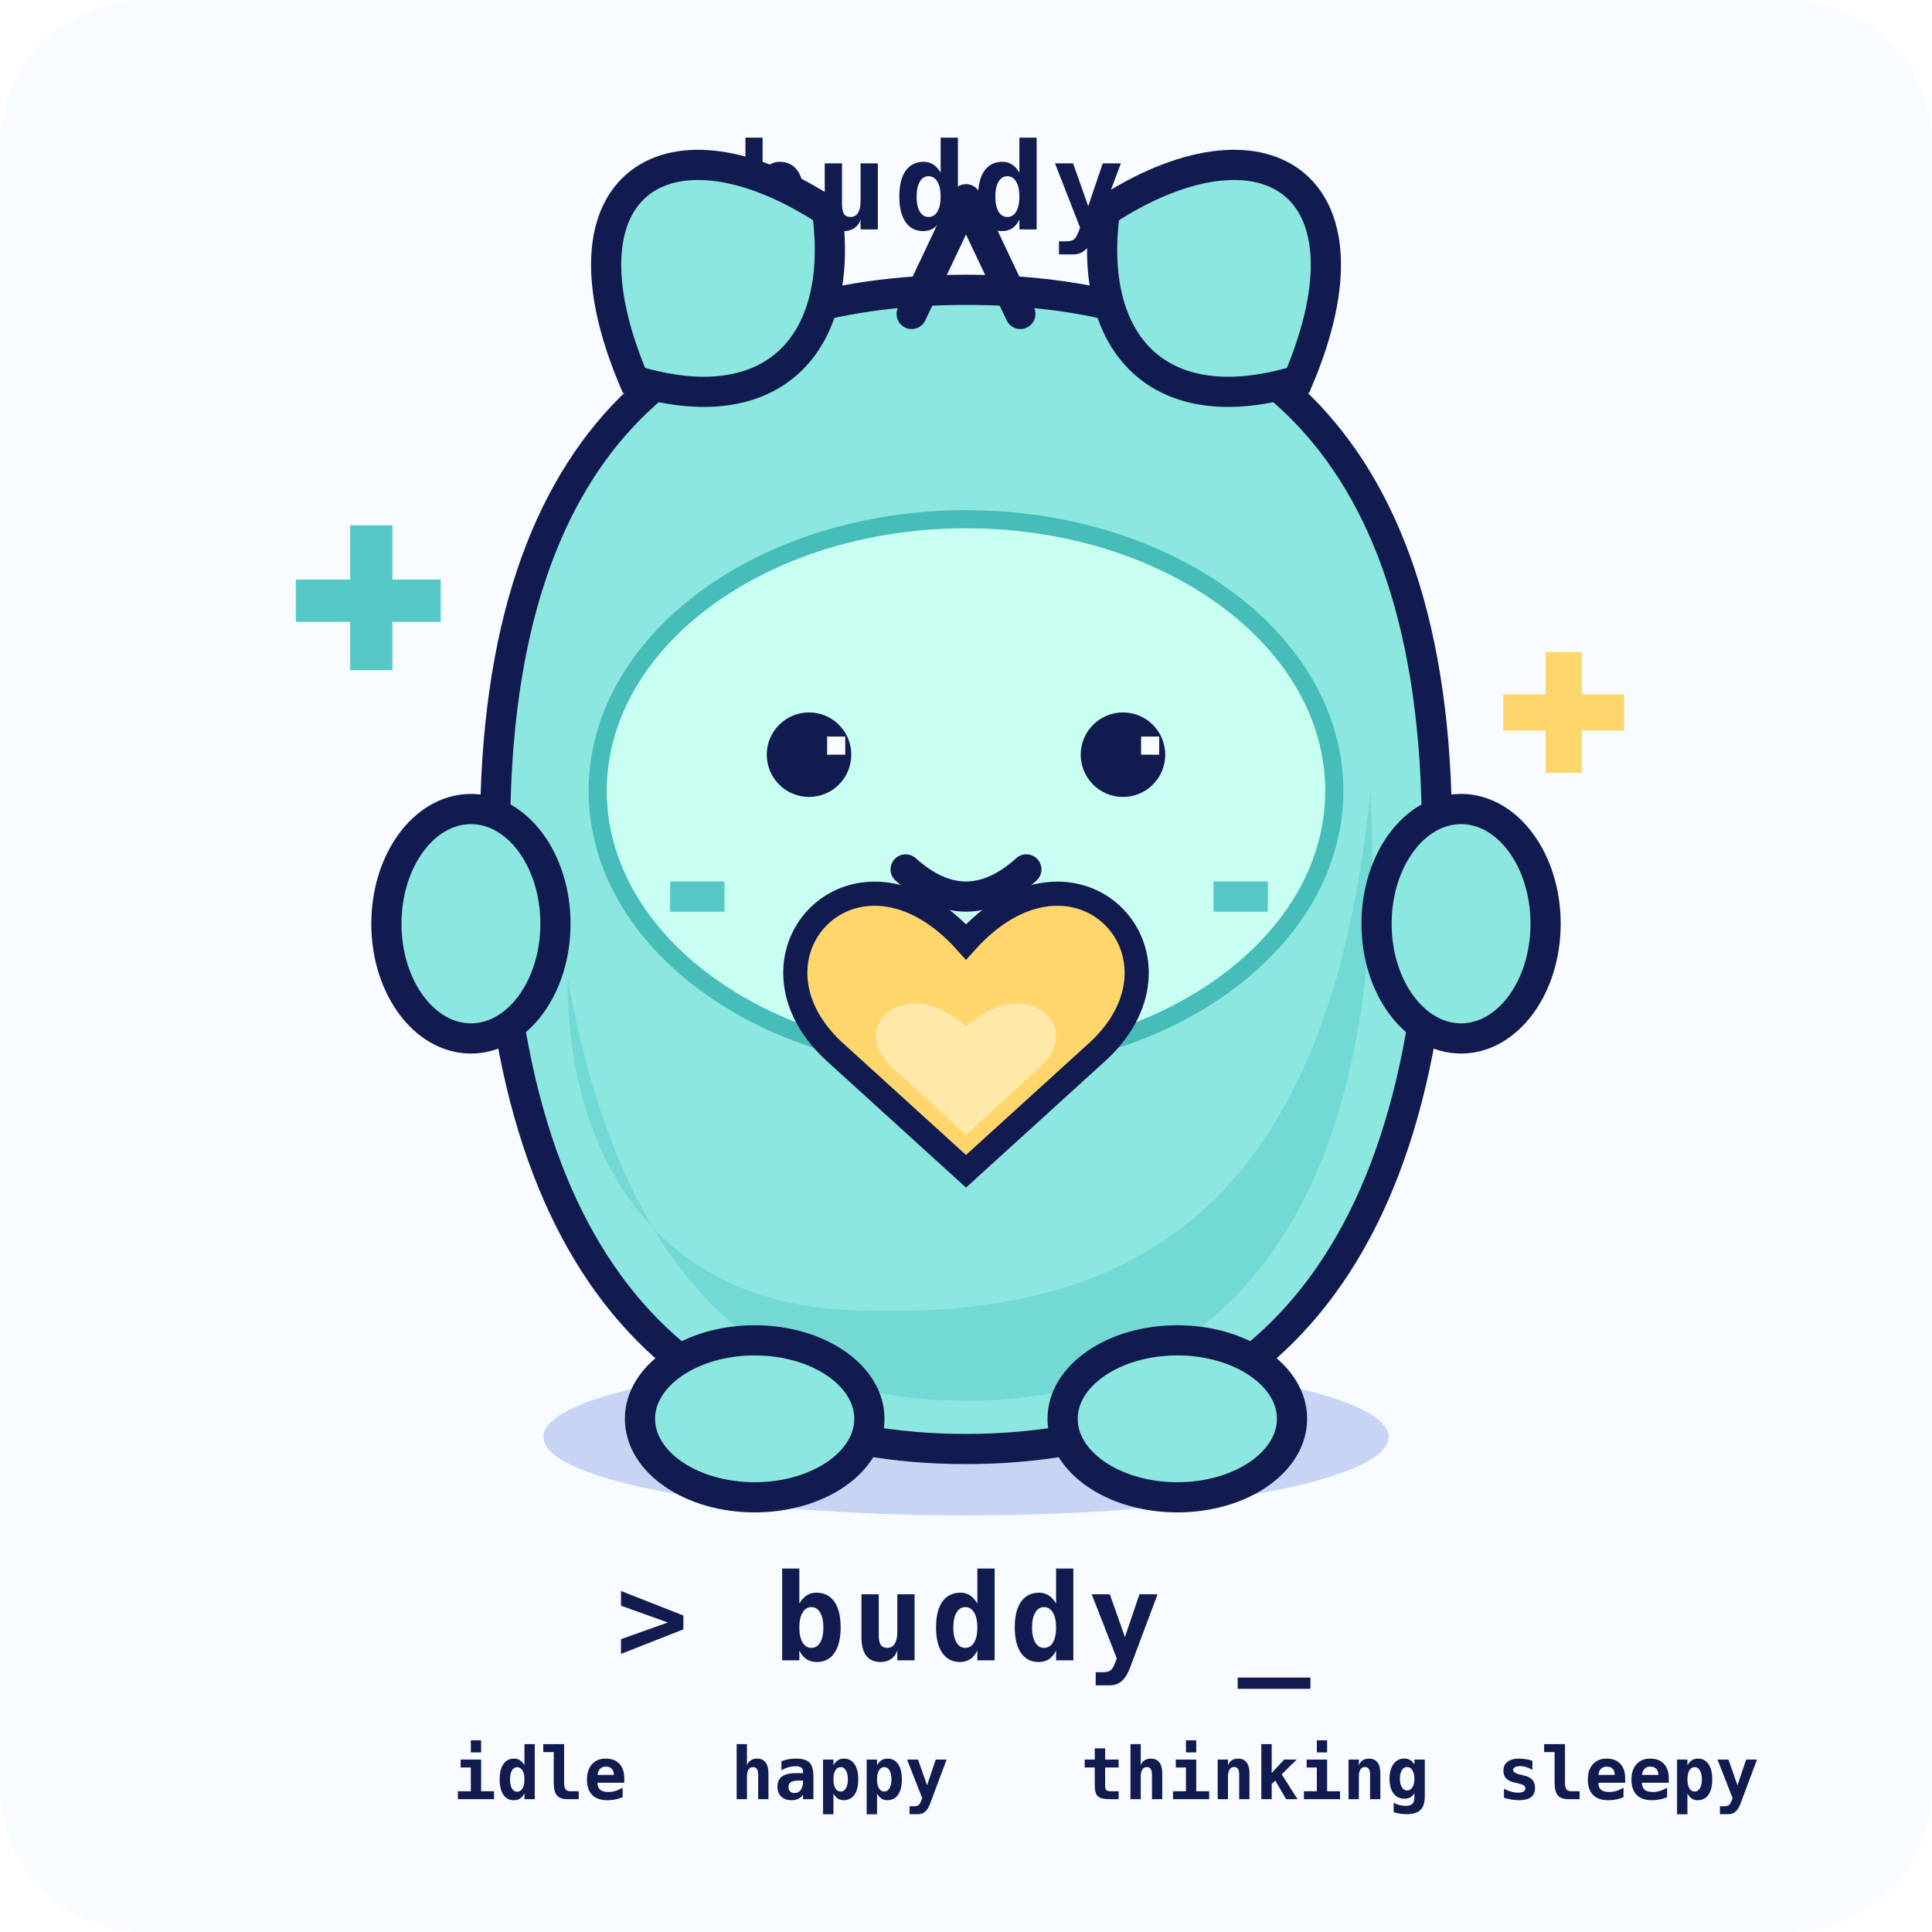
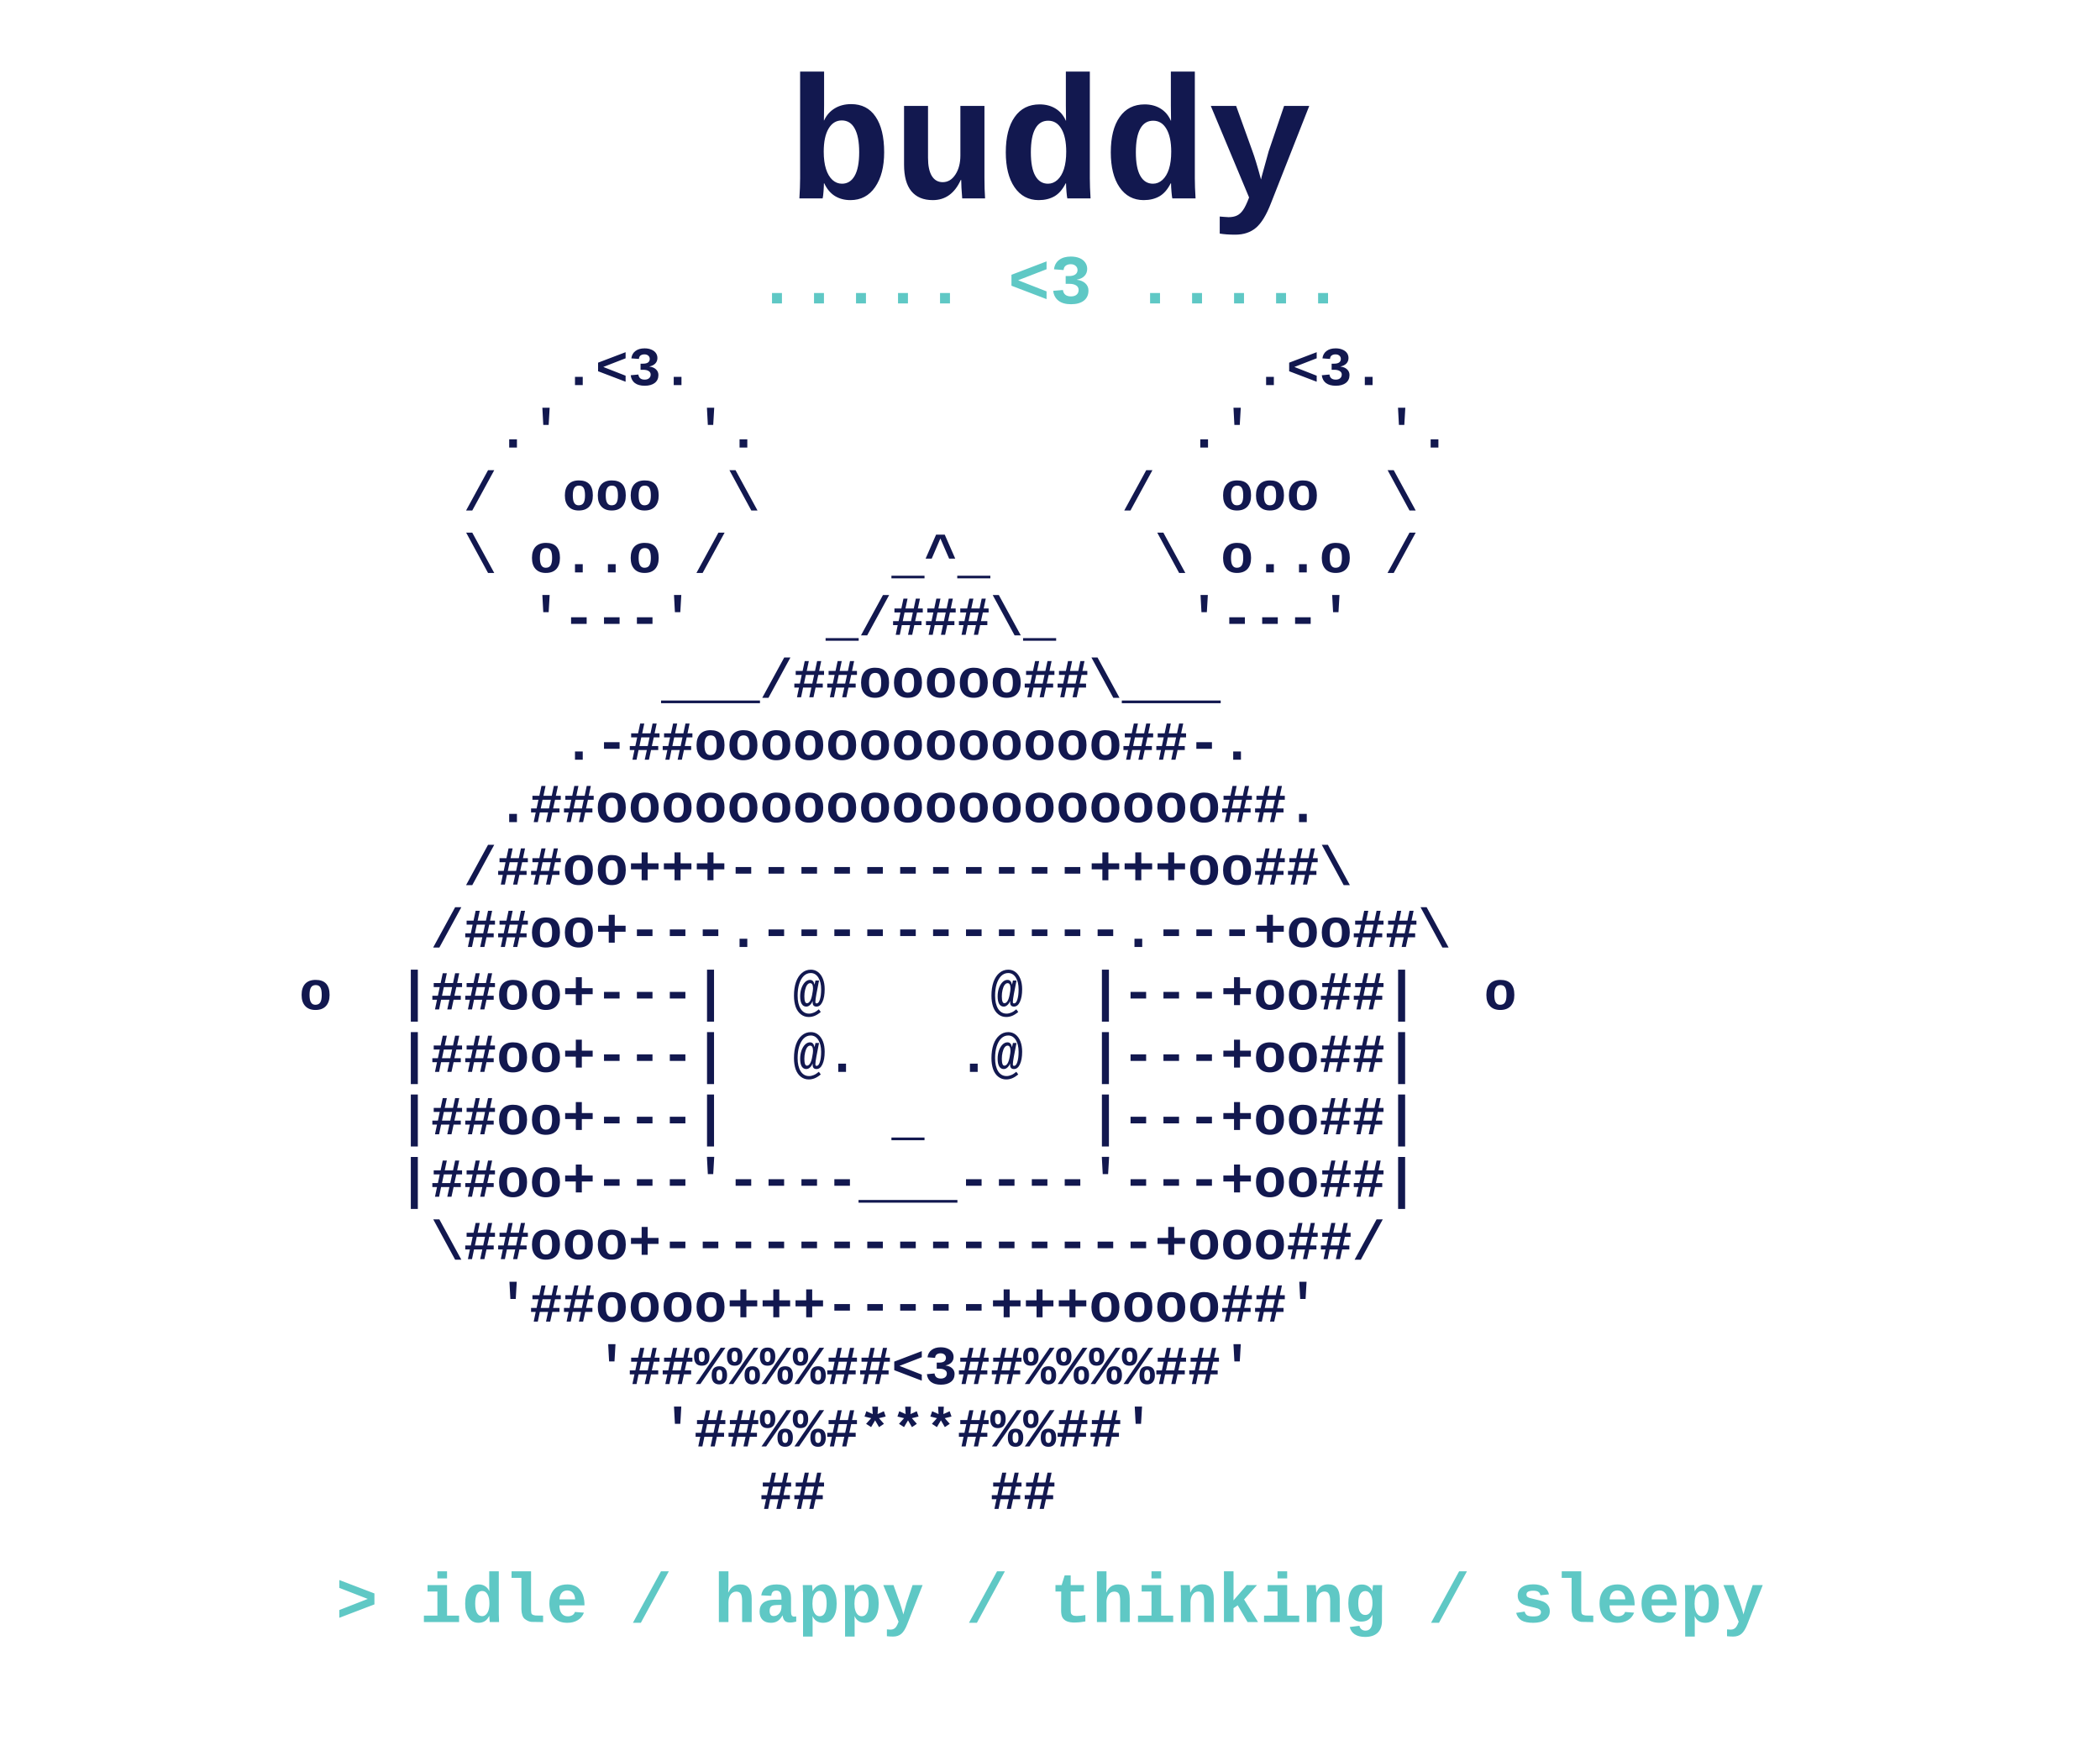
- <svg xmlns="http://www.w3.org/2000/svg" viewBox="0 0 320 320" role="img" aria-labelledby="title desc">
+ <svg xmlns="http://www.w3.org/2000/svg" viewBox="0 0 360 300" role="img" aria-labelledby="title desc" style="background:transparent;image-rendering:pixelated;text-rendering:geometricPrecision">
  <style>
-     svg{max-width:100%;height:auto;image-rendering:pixelated}.bg{fill:#f8fbff}.ink{fill:#121b4f}.line{stroke:#121b4f;stroke-width:5;stroke-linecap:round;stroke-linejoin:round}.shell{fill:#8be7df;stroke:#121b4f;stroke-width:5}.face{fill:#c9fff2;stroke:#46bdb8;stroke-width:3}.shade{fill:#55c8c7;opacity:.45}.heart{fill:#ffd66b;stroke:#121b4f;stroke-width:4}.spark{fill:#56c7c7;animation:pulse 1.8s infinite ease-in-out}.spark2{fill:#ffd66b;animation:pulse 1.8s infinite ease-in-out .35s}.label{fill:#121b4f;font:700 20px ui-monospace,SFMono-Regular,Menlo,Consolas,monospace;letter-spacing:1px}.tiny{fill:#121b4f;font:700 12px ui-monospace,SFMono-Regular,Menlo,Consolas,monospace}.buddy{animation:bob 1.8s infinite ease-in-out;transform-origin:160px 146px}.blink{animation:blink 4.8s infinite steps(1)}.happy{opacity:0;animation:happy 6s infinite steps(1)}.sleep{opacity:0;animation:sleep 6s infinite steps(1)}.think{opacity:0;animation:think 6s infinite steps(1)}.cursor{animation:flicker 1s infinite steps(1)}@keyframes bob{0%,100%{transform:translateY(0)}50%{transform:translateY(-3px)}}@keyframes pulse{0%,100%{opacity:.35}50%{opacity:1}}@keyframes flicker{0%,49%{opacity:1}50%,100%{opacity:0}}@keyframes blink{0%,91%,100%{opacity:1}92%,96%{opacity:0}}@keyframes happy{0%,34%,67%,100%{opacity:0}35%,50%{opacity:1}}@keyframes think{0%,50%,84%,100%{opacity:0}51%,66%{opacity:1}}@keyframes sleep{0%,66%,100%{opacity:0}67%,84%{opacity:1}}
-   </style>
-   <rect class="bg" width="320" height="320" rx="24" />
-   <text class="label" x="122" y="38">buddy</text>
-   <rect class="spark" x="58" y="87" width="7" height="24" />
-   <rect class="spark" x="49" y="96" width="24" height="7" />
-   <rect class="spark2" x="256" y="108" width="6" height="20" />
-   <rect class="spark2" x="249" y="115" width="20" height="6" />
-   <g class="buddy">
-     <ellipse cx="160" cy="238" rx="70" ry="13" fill="#b8c7ef" opacity=".75" />
-     <path class="shell" d="M82 138C82 70 116 48 160 48s78 22 78 90c0 72-31 102-78 102S82 210 82 138Z" />
-     <path class="shade" d="M94 162c10 55 36 70 66 70 45 0 70-35 67-101-7 70-40 88-86 86-31-1-47-24-47-55Z" />
-     <path class="shell" d="M105 63C91 30 111 18 137 35c3 22-9 35-32 28Z" />
-     <path class="shell" d="M215 63c14-33-6-45-32-28-3 22 9 35 32 28Z" />
-     <path class="line" d="M151 52l9-19 9 19" fill="none" />
-     <ellipse class="face" cx="160" cy="131" rx="61" ry="45" />
-     <circle class="ink blink" cx="134" cy="125" r="7" />
-     <circle class="ink blink" cx="186" cy="125" r="7" />
-     <rect fill="#f8fbff" x="137" y="122" width="3" height="3" />
-     <rect fill="#f8fbff" x="189" y="122" width="3" height="3" />
-     <path class="line" d="M150 144q10 9 20 0" fill="none" />
-     <path class="line happy" d="M128 124q7 9 14 0" fill="none" />
-     <path class="line happy" d="M178 124q7 9 14 0" fill="none" />
-     <circle class="ink happy" cx="160" cy="146" r="8" />
-     <circle fill="#ff8aa0" class="happy" cx="160" cy="150" r="4" />
-     <path class="line sleep" d="M127 126h16M177 126h16" fill="none" />
-     <circle class="ink sleep" cx="160" cy="146" r="5" />
-     <text class="label think" x="219" y="102">?</text>
-     <text class="tiny sleep" x="223" y="90">z</text>
-     <text class="tiny sleep" x="236" y="106">z</text>
-     <rect class="spark" x="111" y="146" width="9" height="5" />
-     <rect class="spark" x="201" y="146" width="9" height="5" />
-     <ellipse class="shell" cx="78" cy="153" rx="14" ry="19" />
-     <ellipse class="shell" cx="242" cy="153" rx="14" ry="19" />
-     <ellipse class="shell" cx="125" cy="235" rx="19" ry="13" />
-     <ellipse class="shell" cx="195" cy="235" rx="19" ry="13" />
-     <path class="heart" d="M160 194l-22-20c-17-16 4-38 22-18 18-20 39 2 22 18Z" />
-     <path fill="#ffe9a8" d="M160 188l-12-11c-8-7 2-16 12-7 10-9 20 0 12 7Z" />
+   .label,.caption,.ascii{font-family:ui-monospace,SFMono-Regular,Menlo,Consolas,"Liberation Mono",monospace;font-weight:800;letter-spacing:0}
+   .label{font-size:30px;fill:#12184f}
+   .caption{font-size:12px;fill:#5fc8c5}
+   .ascii{font-size:9.4px;white-space:pre;fill:#12184f}
+   @media (prefers-color-scheme:dark){
+     .label,.ascii{fill:#bffff5}
+     .caption{fill:#7fe7df}
+   }
+ </style>
+   <text class="label" x="180" y="34" text-anchor="middle">buddy</text>
+   <text class="caption" x="180" y="52" text-anchor="middle">..... &lt;3 .....</text>
+   <g>
+     <animateTransform attributeName="transform" type="translate" values="0 0;0 -4;0 0" dur="2.2s" repeatCount="indefinite" />
+     <g opacity="1">
+       <animate attributeName="opacity" dur="8s" repeatCount="indefinite" values="1;0;0;0" keyTimes="0;.25;.5;.75" calcMode="discrete" />
+       <text class="ascii" x="40" y="66" xml:space="preserve">
+         <tspan x="40">          .&lt;3.                 .&lt;3.</tspan>
+         <tspan x="40" dy="10.7">        .'    '.             .'    '.</tspan>
+         <tspan x="40" dy="10.7">       /  ooo  \           /  ooo  \</tspan>
+         <tspan x="40" dy="10.7">       \ o..o /     _^_     \ o..o /</tspan>
+         <tspan x="40" dy="10.7">         '---'    _/###\_    '---'</tspan>
+         <tspan x="40" dy="10.7">             ___/##ooooo##\___</tspan>
+         <tspan x="40" dy="10.7">          .-##ooooooooooooo##-.</tspan>
+         <tspan x="40" dy="10.7">        .##ooooooooooooooooooo##.</tspan>
+         <tspan x="40" dy="10.7">       /##oo+++-----------+++oo##\</tspan>
+         <tspan x="40" dy="10.7">      /##oo+---.-----------.---+oo##\</tspan>
+         <tspan x="40" dy="10.7">  o  |##oo+---|  @     @  |---+oo##|  o</tspan>
+         <tspan x="40" dy="10.7">     |##oo+---|  @.   .@  |---+oo##|</tspan>
+         <tspan x="40" dy="10.7">     |##oo+---|     _     |---+oo##|</tspan>
+         <tspan x="40" dy="10.7">     |##oo+---'----___----'---+oo##|</tspan>
+         <tspan x="40" dy="10.7">      \##ooo+---------------+ooo##/</tspan>
+         <tspan x="40" dy="10.7">        '##oooo+++-----+++oooo##'</tspan>
+         <tspan x="40" dy="10.7">           '##%%%%##&lt;3##%%%%##'</tspan>
+         <tspan x="40" dy="10.7">             '##%%#***#%%##'</tspan>
+         <tspan x="40" dy="10.7">                ##     ##</tspan>
+       </text>
+     </g>
+     <g opacity="0">
+       <animate attributeName="opacity" dur="8s" repeatCount="indefinite" values="0;1;0;0" keyTimes="0;.25;.5;.75" calcMode="discrete" />
+       <text class="ascii" x="40" y="66" xml:space="preserve">
+         <tspan x="40">          .&lt;3.                 .&lt;3.</tspan>
+         <tspan x="40" dy="10.7">        .'    '.             .'    '.</tspan>
+         <tspan x="40" dy="10.7">       /  ooo  \           /  ooo  \</tspan>
+         <tspan x="40" dy="10.7">       \ o..o /     _^_     \ o..o /     ///</tspan>
+         <tspan x="40" dy="10.7">         '---'    _/###\_    '---'      //</tspan>
+         <tspan x="40" dy="10.7">             ___/##ooooo##\___</tspan>
+         <tspan x="40" dy="10.7">          .-##ooooooooooooo##-.</tspan>
+         <tspan x="40" dy="10.7">        .##ooooooooooooooooooo##.</tspan>
+         <tspan x="40" dy="10.7">       /##oo+++-----------+++oo##\</tspan>
+         <tspan x="40" dy="10.7">      /##oo+---.-----------.---+oo##\</tspan>
+         <tspan x="40" dy="10.7">  o  |##oo+---|   ^     ^   |---+oo##|  o</tspan>
+         <tspan x="40" dy="10.7">     |##oo+---|  blush blush |---+oo##|</tspan>
+         <tspan x="40" dy="10.7">     |##oo+---|     \_/     |---+oo##|</tspan>
+         <tspan x="40" dy="10.7">     |##oo+---'----- @ -----'---+oo##|</tspan>
+         <tspan x="40" dy="10.7">      \##ooo+---------------+ooo##/</tspan>
+         <tspan x="40" dy="10.7">        '##oooo+++-----+++oooo##'</tspan>
+         <tspan x="40" dy="10.7">           '##%%%%##&lt;3##%%%%##'</tspan>
+         <tspan x="40" dy="10.7">             '##%%#***#%%##'</tspan>
+         <tspan x="40" dy="10.7">                ##     ##</tspan>
+       </text>
+     </g>
+     <g opacity="0">
+       <animate attributeName="opacity" dur="8s" repeatCount="indefinite" values="0;0;1;0" keyTimes="0;.25;.5;.75" calcMode="discrete" />
+       <text class="ascii" x="40" y="66" xml:space="preserve">
+         <tspan x="40">          .&lt;3.                 .&lt;3.     ?</tspan>
+         <tspan x="40" dy="10.7">        .'    '.             .'    '.</tspan>
+         <tspan x="40" dy="10.7">       /  ooo  \           /  ooo  \</tspan>
+         <tspan x="40" dy="10.7">       \ o..o /     _^_     \ o..o /</tspan>
+         <tspan x="40" dy="10.7">         '---'    _/###\_    '---'</tspan>
+         <tspan x="40" dy="10.7">             ___/##ooooo##\___</tspan>
+         <tspan x="40" dy="10.7">          .-##ooooooooooooo##-.</tspan>
+         <tspan x="40" dy="10.7">        .##ooooooooooooooooooo##.</tspan>
+         <tspan x="40" dy="10.7">       /##oo+++-----------+++oo##\</tspan>
+         <tspan x="40" dy="10.7">      /##oo+---.-----------.---+oo##\</tspan>
+         <tspan x="40" dy="10.7">  o  |##oo+---|   @     @   |---+oo##|  o</tspan>
+         <tspan x="40" dy="10.7">     |##oo+---|  @.     .@  |---+oo##|</tspan>
+         <tspan x="40" dy="10.7">     |##oo+---|     -     |---+oo##|</tspan>
+         <tspan x="40" dy="10.7">     |##oo+---'-----------'---+oo##|</tspan>
+         <tspan x="40" dy="10.7">      \##ooo+---o?-------+ooo##/</tspan>
+         <tspan x="40" dy="10.7">        '##oooo+/-----+++oooo##'</tspan>
+         <tspan x="40" dy="10.7">           '##%%%%##&lt;3##%%%%##'</tspan>
+         <tspan x="40" dy="10.7">             '##%%#***#%%##'</tspan>
+         <tspan x="40" dy="10.7">                ##     ##</tspan>
+       </text>
+     </g>
+     <g opacity="0">
+       <animate attributeName="opacity" dur="8s" repeatCount="indefinite" values="0;0;0;1" keyTimes="0;.25;.5;.75" calcMode="discrete" />
+       <text class="ascii" x="40" y="66" xml:space="preserve">
+         <tspan x="40">          .&lt;3.                 .&lt;3.     z</tspan>
+         <tspan x="40" dy="10.7">        .'    '.             .'    '.      z</tspan>
+         <tspan x="40" dy="10.7">       /  ooo  \        ___ /  ooo  \</tspan>
+         <tspan x="40" dy="10.7">       \ o..o /     _^_/___\  o..o /</tspan>
+         <tspan x="40" dy="10.7">         '---'    _/###\___/  '---'</tspan>
+         <tspan x="40" dy="10.7">             ___/##ooooo##\___</tspan>
+         <tspan x="40" dy="10.7">          .-##ooooooooooooo##-.</tspan>
+         <tspan x="40" dy="10.7">        .##ooooooooooooooooooo##.</tspan>
+         <tspan x="40" dy="10.7">       /##oo+++-----------+++oo##\</tspan>
+         <tspan x="40" dy="10.7">      /##oo+---.-----------.---+oo##\</tspan>
+         <tspan x="40" dy="10.7">  o  |##oo+---|   _     _   |---+oo##|  o</tspan>
+         <tspan x="40" dy="10.7">     |##oo+---|             |---+oo##|</tspan>
+         <tspan x="40" dy="10.7">     |##oo+---|     o      |---+oo##|</tspan>
+         <tspan x="40" dy="10.7">     |##oo+---'-----------'---+oo##|</tspan>
+         <tspan x="40" dy="10.7">      \##ooo+---------------+ooo##/</tspan>
+         <tspan x="40" dy="10.7">        '##oooo+++-----+++oooo##'</tspan>
+         <tspan x="40" dy="10.7">           '##%%%%##&lt;3##%%%%##'</tspan>
+         <tspan x="40" dy="10.7">             '##%%#***#%%##'</tspan>
+         <tspan x="40" dy="10.7">                ##     ##</tspan>
+       </text>
+     </g>
  </g>
-   <text class="label" x="102" y="275">&gt; buddy</text>
-   <text class="label cursor" x="205" y="275">_</text>
-   <text class="tiny" x="75" y="298">idle</text>
-   <text class="tiny" x="121" y="298">happy</text>
-   <text class="tiny" x="179" y="298">thinking</text>
-   <text class="tiny" x="248" y="298">sleepy</text>
+   <text class="caption" x="180" y="278" text-anchor="middle">&gt; idle / happy / thinking / sleepy</text>
</svg>
